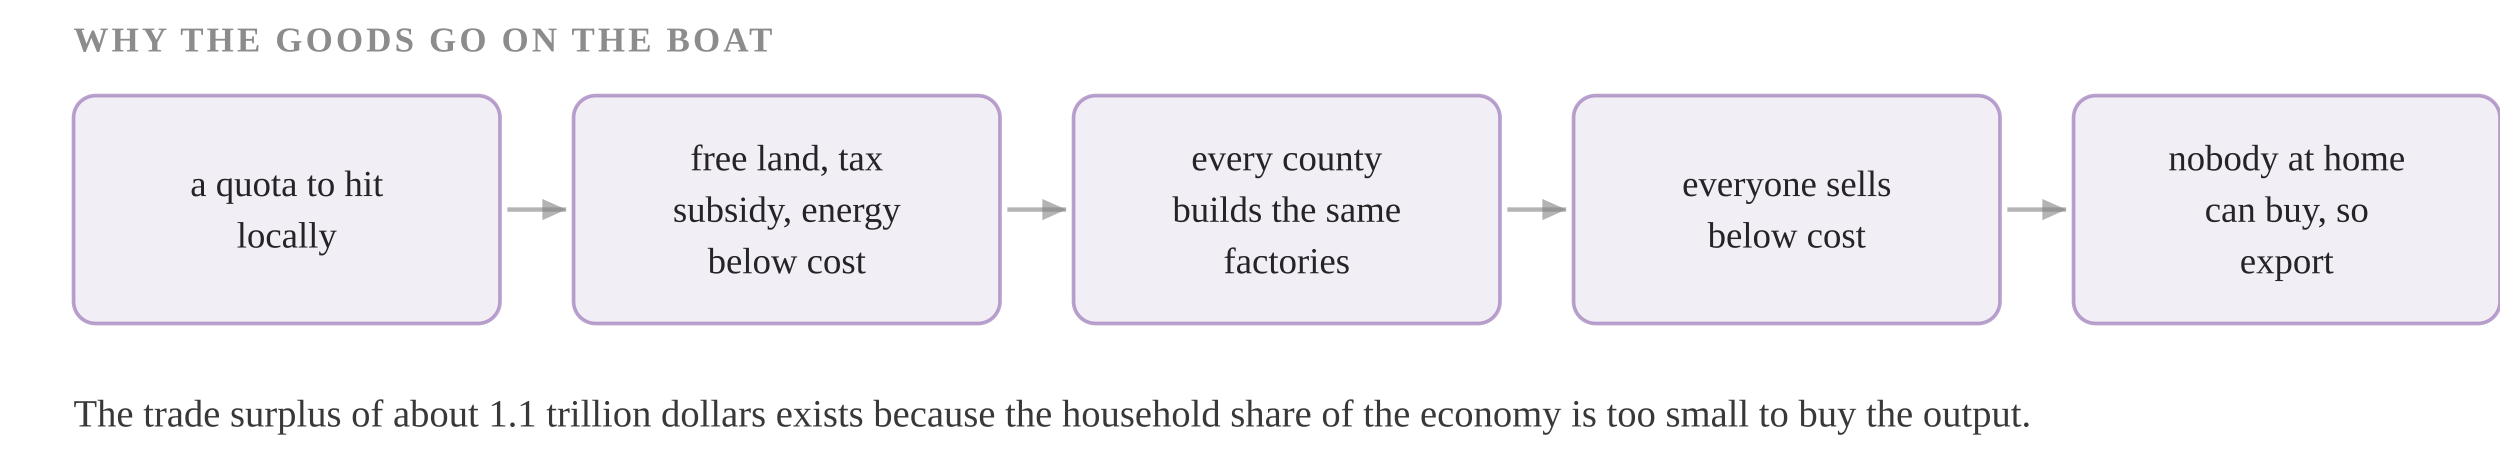
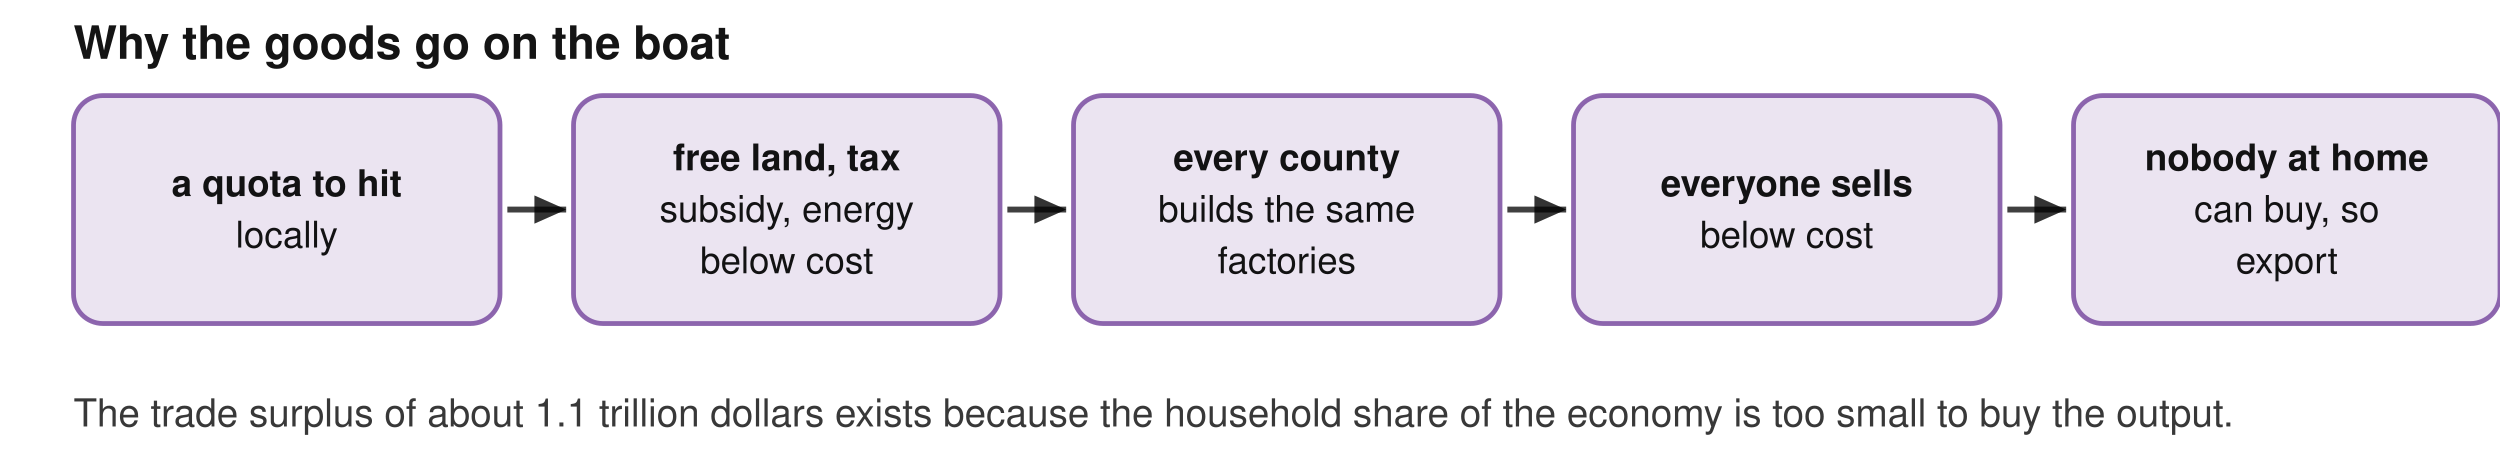
- <svg xmlns="http://www.w3.org/2000/svg" viewBox="0 0 680 128" width="680" role="img" aria-label="From a local quota through subsidy and overbuilding to selling below cost abroad" style="max-width:100%;height:auto">
-   <text x="20" y="14" font-size="9.5" fill="currentColor" opacity="0.45" text-anchor="start" font-weight="700" letter-spacing=".09em">WHY THE GOODS GO ON THE BOAT</text>
+ <svg xmlns="http://www.w3.org/2000/svg" viewBox="0 0 680 128" width="680" role="img" aria-label="From a local quota through subsidy and overbuilding to selling below cost abroad" style="max-width:100%;height:auto" font-family="-apple-system, 'Segoe UI', Helvetica, Arial, sans-serif">
+   <text x="20" y="16" font-size="12.5" fill="currentColor" opacity="0.92" text-anchor="start" font-weight="700">Why the goods go on the boat</text>
  <defs>
    <marker id="ar" viewBox="0 0 10 10" refX="9" refY="5" markerWidth="6" markerHeight="6" orient="auto-start-reverse">
-       <path d="M0,1 L9,5 L0,9 z" fill="rgba(130,130,130,.6)" />
+       <path d="M0,1 L9,5 L0,9 z" fill="currentColor" fill-opacity=".8" />
+     </marker>
+     <marker id="arbig" viewBox="0 0 10 10" refX="8" refY="5" markerWidth="4" markerHeight="4" orient="auto-start-reverse">
+       <path d="M0,0 L10,5 L0,10 z" fill="currentColor" fill-opacity=".85" />
    </marker>
  </defs>
-   <rect x="20" y="26" width="116" height="62" rx="6" fill="rgba(129,86,166,.10)" stroke="#8156a6" stroke-opacity=".55" />
-   <text x="78.0" y="53.333" font-size="10" fill="currentColor" opacity="0.85" text-anchor="middle">a quota to hit</text>
-   <text x="78.0" y="67.333" font-size="10" fill="currentColor" opacity="0.85" text-anchor="middle">locally</text>
-   <line x1="138.0" y1="57.0" x2="154.0" y2="57.0" stroke="rgba(130,130,130,.6)" stroke-width="1.2" marker-end="url(#ar)" />
-   <rect x="156" y="26" width="116" height="62" rx="6" fill="rgba(129,86,166,.10)" stroke="#8156a6" stroke-opacity=".55" />
-   <text x="214.0" y="46.333" font-size="10" fill="currentColor" opacity="0.85" text-anchor="middle">free land, tax</text>
-   <text x="214.0" y="60.333" font-size="10" fill="currentColor" opacity="0.85" text-anchor="middle">subsidy, energy</text>
-   <text x="214.0" y="74.333" font-size="10" fill="currentColor" opacity="0.85" text-anchor="middle">below cost</text>
-   <line x1="274.0" y1="57.0" x2="290.0" y2="57.0" stroke="rgba(130,130,130,.6)" stroke-width="1.2" marker-end="url(#ar)" />
-   <rect x="292" y="26" width="116" height="62" rx="6" fill="rgba(129,86,166,.10)" stroke="#8156a6" stroke-opacity=".55" />
-   <text x="350.0" y="46.333" font-size="10" fill="currentColor" opacity="0.85" text-anchor="middle">every county</text>
-   <text x="350.0" y="60.333" font-size="10" fill="currentColor" opacity="0.85" text-anchor="middle">builds the same</text>
-   <text x="350.0" y="74.333" font-size="10" fill="currentColor" opacity="0.85" text-anchor="middle">factories</text>
-   <line x1="410.0" y1="57.0" x2="426.0" y2="57.0" stroke="rgba(130,130,130,.6)" stroke-width="1.2" marker-end="url(#ar)" />
-   <rect x="428" y="26" width="116" height="62" rx="6" fill="rgba(129,86,166,.10)" stroke="#8156a6" stroke-opacity=".55" />
-   <text x="486.0" y="53.333" font-size="10" fill="currentColor" opacity="0.85" text-anchor="middle">everyone sells</text>
-   <text x="486.0" y="67.333" font-size="10" fill="currentColor" opacity="0.85" text-anchor="middle">below cost</text>
-   <line x1="546.0" y1="57.0" x2="562.0" y2="57.0" stroke="rgba(130,130,130,.6)" stroke-width="1.2" marker-end="url(#ar)" />
-   <rect x="564" y="26" width="116" height="62" rx="6" fill="rgba(129,86,166,.10)" stroke="#8156a6" stroke-opacity=".55" />
-   <text x="622.0" y="46.333" font-size="10" fill="currentColor" opacity="0.85" text-anchor="middle">nobody at home</text>
-   <text x="622.0" y="60.333" font-size="10" fill="currentColor" opacity="0.85" text-anchor="middle">can buy, so</text>
-   <text x="622.0" y="74.333" font-size="10" fill="currentColor" opacity="0.85" text-anchor="middle">export</text>
+   <rect x="20" y="26" width="116" height="62" rx="8" fill="rgba(129,86,166,.16)" stroke="rgba(129,86,166,.9)" stroke-width="1.3" />
+   <text x="78.0" y="53.333" font-size="10" fill="currentColor" opacity="0.92" text-anchor="middle" font-weight="600">a quota to hit</text>
+   <text x="78.0" y="67.333" font-size="10" fill="currentColor" opacity="0.92" text-anchor="middle" font-weight="500">locally</text>
+   <line x1="138.0" y1="57.0" x2="154.0" y2="57.0" stroke="currentColor" stroke-opacity=".75" stroke-width="1.6" marker-end="url(#ar)" />
+   <rect x="156" y="26" width="116" height="62" rx="8" fill="rgba(129,86,166,.16)" stroke="rgba(129,86,166,.9)" stroke-width="1.3" />
+   <text x="214.0" y="46.333" font-size="10" fill="currentColor" opacity="0.92" text-anchor="middle" font-weight="600">free land, tax</text>
+   <text x="214.0" y="60.333" font-size="10" fill="currentColor" opacity="0.92" text-anchor="middle" font-weight="500">subsidy, energy</text>
+   <text x="214.0" y="74.333" font-size="10" fill="currentColor" opacity="0.92" text-anchor="middle" font-weight="500">below cost</text>
+   <line x1="274.0" y1="57.0" x2="290.0" y2="57.0" stroke="currentColor" stroke-opacity=".75" stroke-width="1.6" marker-end="url(#ar)" />
+   <rect x="292" y="26" width="116" height="62" rx="8" fill="rgba(129,86,166,.16)" stroke="rgba(129,86,166,.9)" stroke-width="1.3" />
+   <text x="350.0" y="46.333" font-size="10" fill="currentColor" opacity="0.92" text-anchor="middle" font-weight="600">every county</text>
+   <text x="350.0" y="60.333" font-size="10" fill="currentColor" opacity="0.92" text-anchor="middle" font-weight="500">builds the same</text>
+   <text x="350.0" y="74.333" font-size="10" fill="currentColor" opacity="0.92" text-anchor="middle" font-weight="500">factories</text>
+   <line x1="410.0" y1="57.0" x2="426.0" y2="57.0" stroke="currentColor" stroke-opacity=".75" stroke-width="1.6" marker-end="url(#ar)" />
+   <rect x="428" y="26" width="116" height="62" rx="8" fill="rgba(129,86,166,.16)" stroke="rgba(129,86,166,.9)" stroke-width="1.3" />
+   <text x="486.0" y="53.333" font-size="10" fill="currentColor" opacity="0.92" text-anchor="middle" font-weight="600">everyone sells</text>
+   <text x="486.0" y="67.333" font-size="10" fill="currentColor" opacity="0.92" text-anchor="middle" font-weight="500">below cost</text>
+   <line x1="546.0" y1="57.0" x2="562.0" y2="57.0" stroke="currentColor" stroke-opacity=".75" stroke-width="1.6" marker-end="url(#ar)" />
+   <rect x="564" y="26" width="116" height="62" rx="8" fill="rgba(129,86,166,.16)" stroke="rgba(129,86,166,.9)" stroke-width="1.3" />
+   <text x="622.0" y="46.333" font-size="10" fill="currentColor" opacity="0.92" text-anchor="middle" font-weight="600">nobody at home</text>
+   <text x="622.0" y="60.333" font-size="10" fill="currentColor" opacity="0.92" text-anchor="middle" font-weight="500">can buy, so</text>
+   <text x="622.0" y="74.333" font-size="10" fill="currentColor" opacity="0.92" text-anchor="middle" font-weight="500">export</text>
  <text x="20" y="116" font-size="10.5" fill="currentColor" opacity="0.78" text-anchor="start">The trade surplus of about 1.1 trillion dollars exists because the household share of the economy is too small to buy the output.</text>
</svg>
